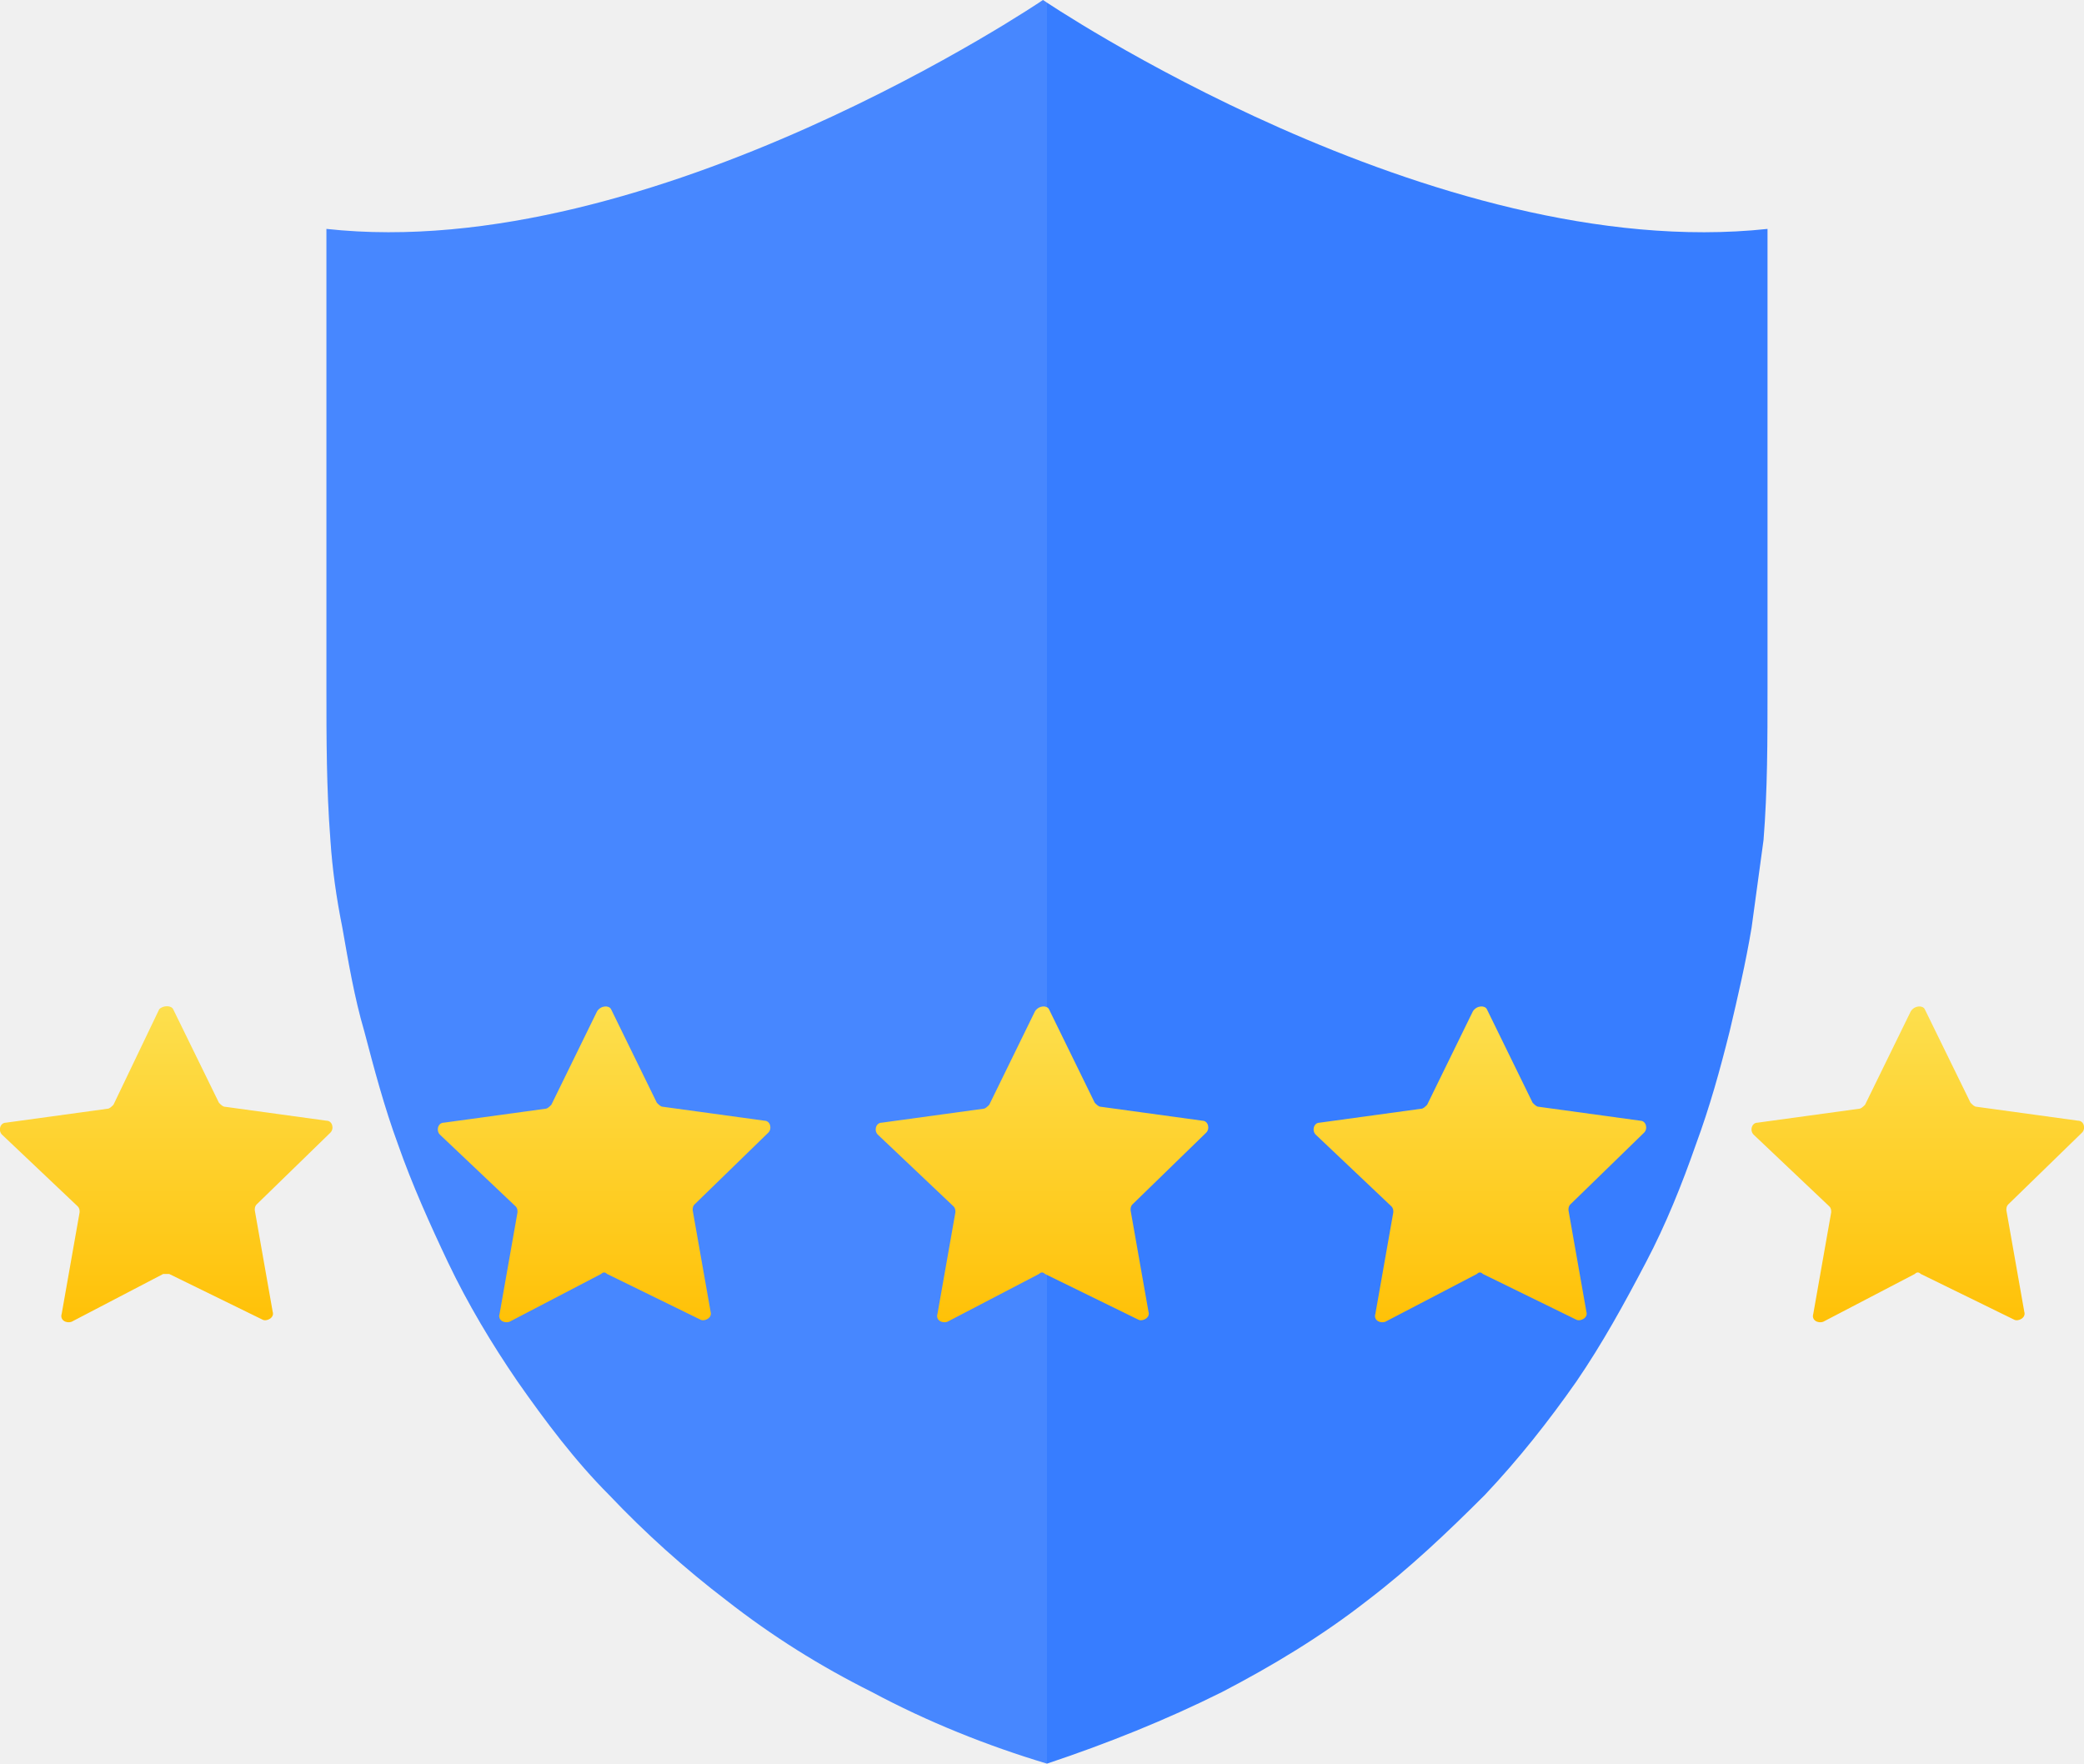
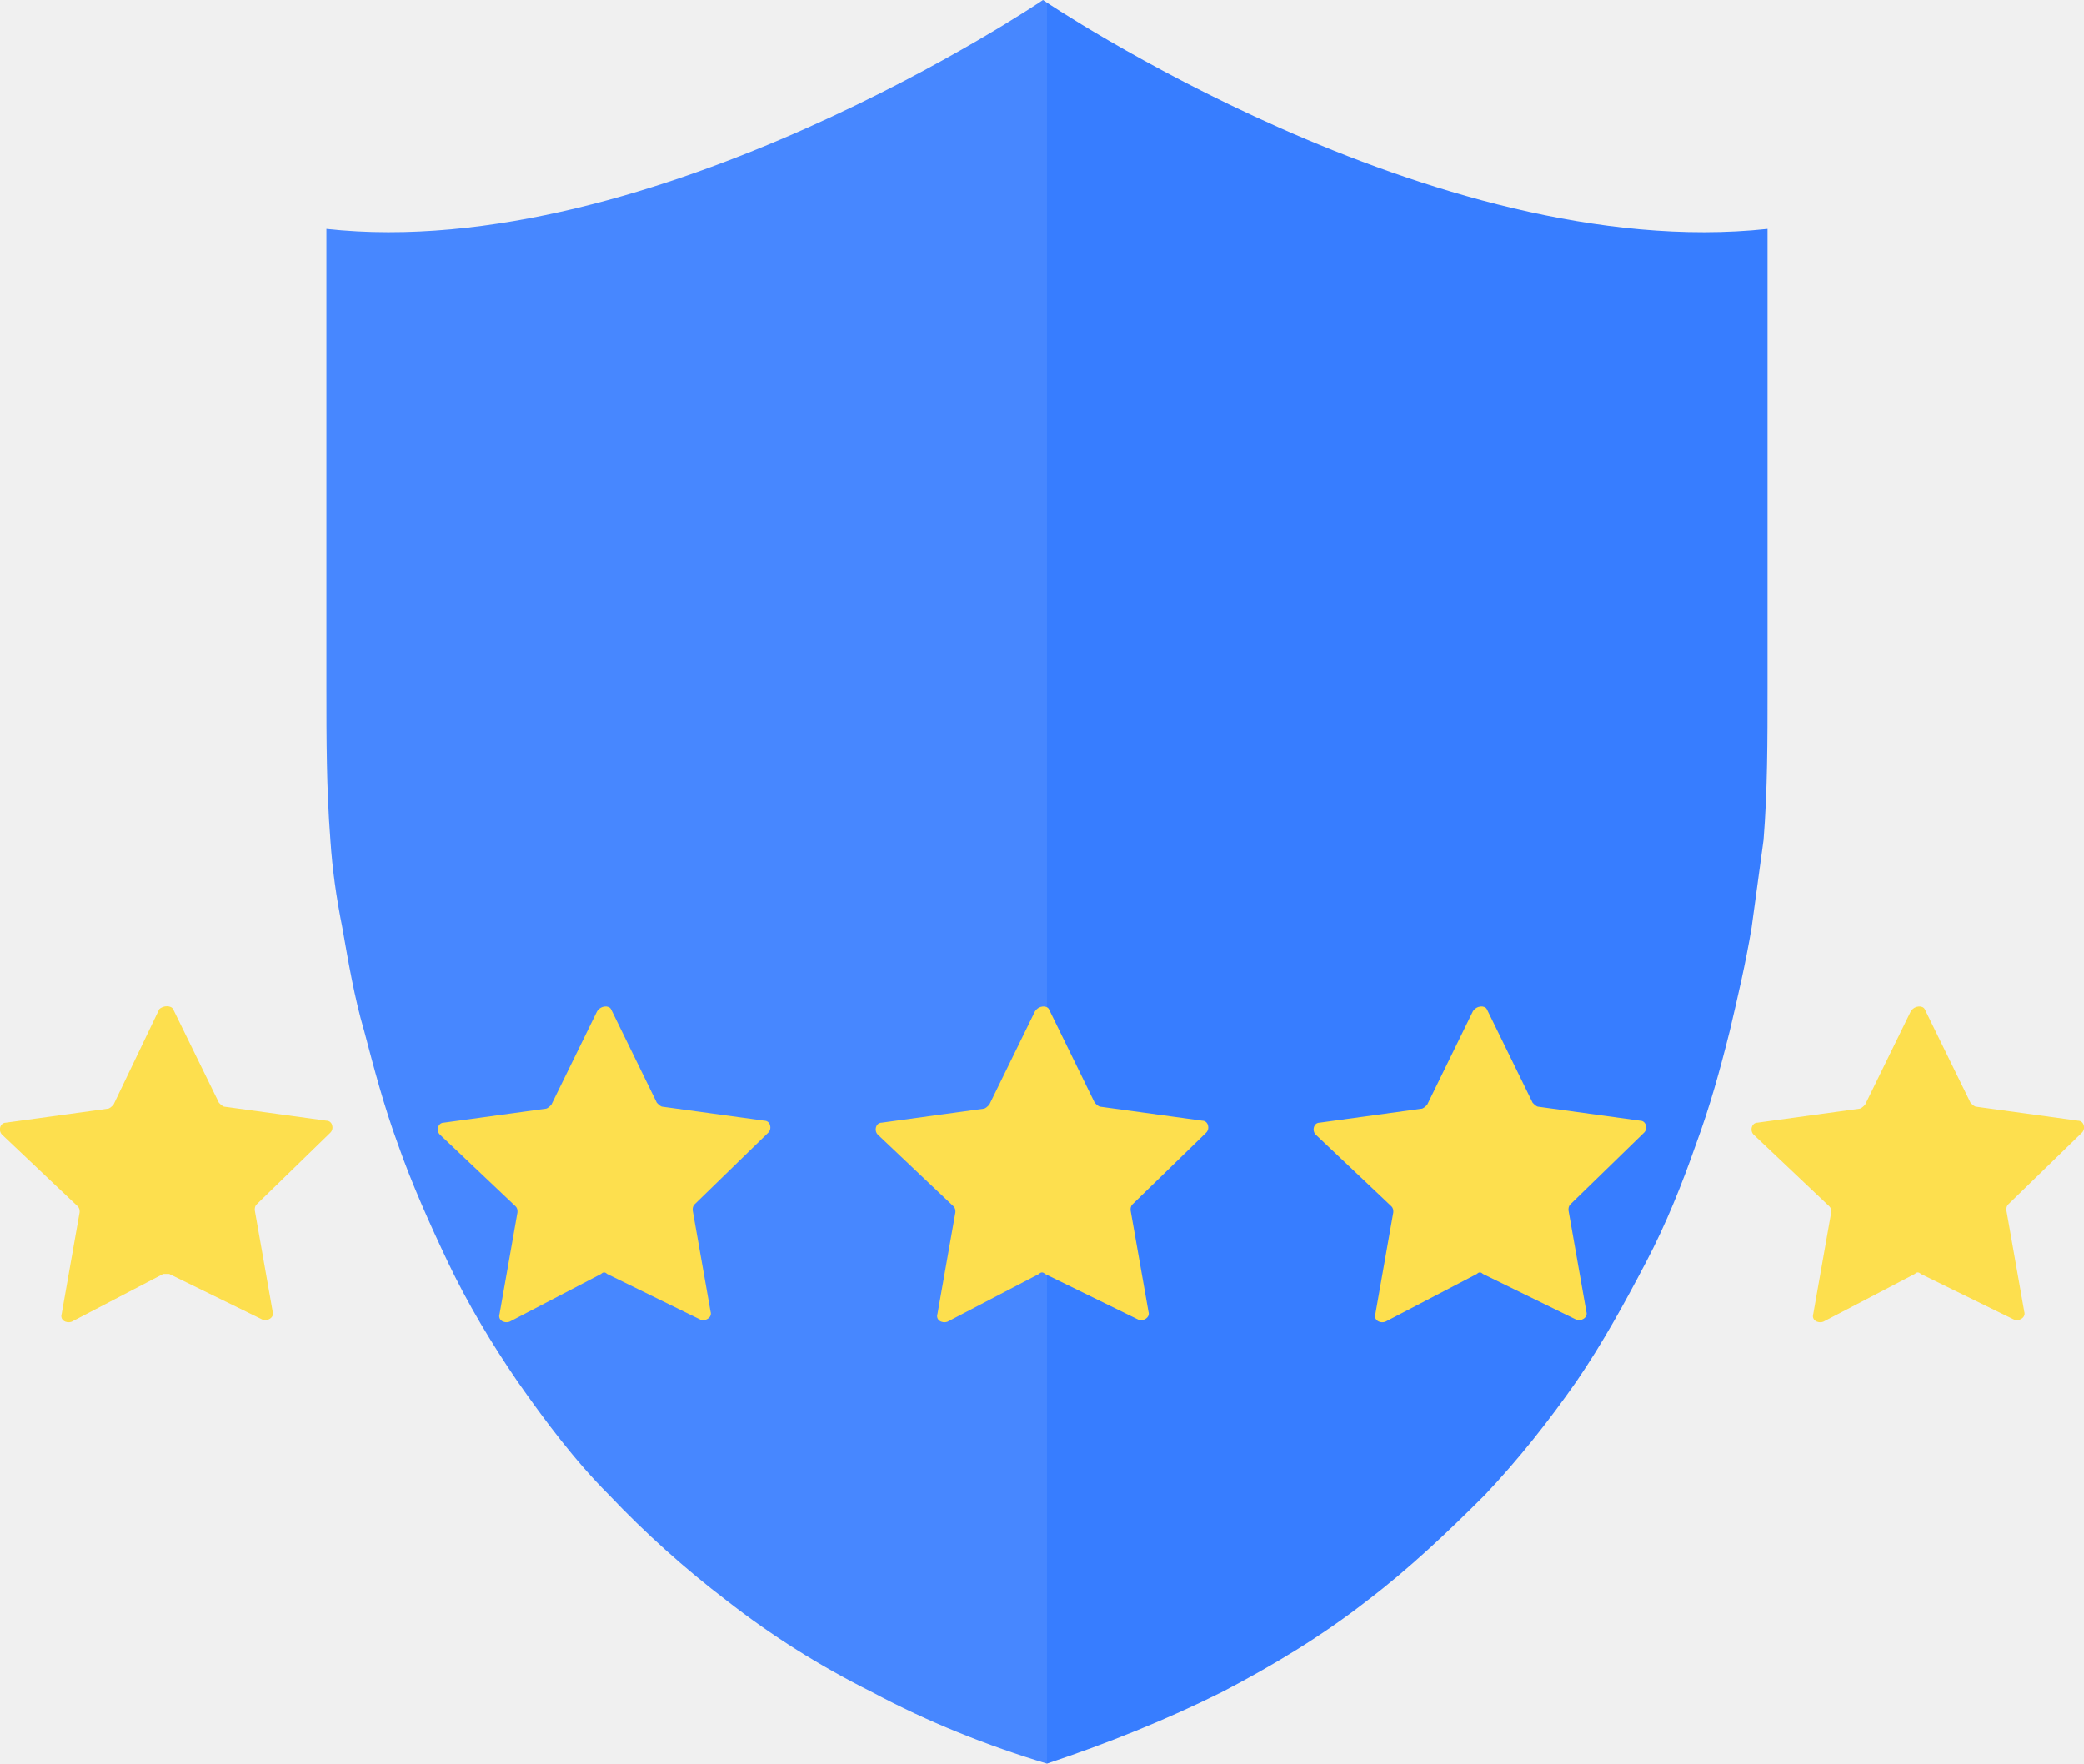
<svg xmlns="http://www.w3.org/2000/svg" x="0px" y="0px" viewBox="0 0 104.7 88.6" style="enable-background:new 0 0 104.7 88.6;">
  <style type="text/css">
	.review-rating-shield-0{fill:#377dff;}
	.review-rating-shield-1{opacity:8.000000e-02;fill:#FFFFFF;}
	.review-rating-shield-2{fill:url(#SVGID_1_);}
	.review-rating-shield-3{fill:url(#SVGID_2_);}
	.review-rating-shield-4{fill:url(#SVGID_3_);}
	.review-rating-shield-5{fill:url(#SVGID_4_);}
	.review-rating-shield-6{fill:url(#SVGID_5_);}
</style>
  <path class="review-rating-shield-0" d="M52.4,0c0,0-19.6,13.3-36,11.5c0,1,0,1.9,0,2.9c0,2.3,0,4.5,0,6.8c0,2.6,0,5.1,0,7.7c0,1.9,0,3.8,0,5.7  c0,2.5,0,5,0.2,7.6c0.1,1.5,0.3,2.9,0.6,4.4c0.3,1.7,0.6,3.5,1.1,5.2c0.5,1.9,1,3.8,1.7,5.7c0.7,2,1.6,4,2.5,5.9  c1,2.1,2.2,4.1,3.5,6c1.4,2,2.9,4,4.6,5.7c1.8,1.9,3.8,3.7,5.9,5.3c2.3,1.8,4.7,3.3,7.3,4.6c2.8,1.5,5.8,2.7,8.8,3.6  c3-1,6-2.2,8.8-3.6c2.5-1.3,5-2.8,7.3-4.6c2.1-1.6,4-3.4,5.9-5.3c1.7-1.8,3.2-3.7,4.6-5.7c1.3-1.9,2.4-3.9,3.5-6  c1-1.9,1.8-3.9,2.5-5.9c0.7-1.9,1.2-3.7,1.7-5.7c0.4-1.7,0.8-3.4,1.1-5.2c0.2-1.5,0.4-2.9,0.6-4.4c0.2-2.5,0.2-5,0.2-7.6  c0-1.9,0-3.8,0-5.7c0-2.6,0-5.1,0-7.7c0-2.3,0-4.5,0-6.8c0-1,0-1.9,0-2.9C72,13.3,52.4,0,52.4,0z" />
  <path class="review-rating-shield-1" d="M52.4,0c0,0-19.6,13.3-36,11.5c0,1,0,1.9,0,2.9c0,2.3,0,4.5,0,6.8c0,2.6,0,5.1,0,7.7c0,1.9,0,3.8,0,5.7  c0,2.5,0,5,0.2,7.6c0.1,1.5,0.3,2.9,0.6,4.4c0.3,1.7,0.6,3.5,1.1,5.2c0.5,1.9,1,3.8,1.7,5.7c0.7,2,1.6,4,2.5,5.9  c1,2.1,2.2,4.1,3.5,6c1.4,2,2.9,4,4.6,5.7c1.8,1.9,3.8,3.7,5.9,5.3c2.3,1.8,4.7,3.3,7.3,4.6c2.8,1.5,5.8,2.7,8.8,3.6V0z" />
  <g>
-     <linearGradient id="SVGID_1_" gradientUnits="userSpaceOnUse" x1="8.368" y1="50.533" x2="8.368" y2="66.486">
+     <linearGradient id="SVGID_1_" gradientUnits="adminSpaceOnUse" x1="8.368" y1="50.533" x2="8.368" y2="66.486">
      <stop offset="0" style="stop-color:#FDDF4E" />
      <stop offset="1" style="stop-color:#FFC107" />
    </linearGradient>
    <path class="review-rating-shield-2" d="M8.7,50.7l2.3,4.7c0.1,0.1,0.2,0.2,0.3,0.2l5.1,0.7c0.3,0,0.4,0.4,0.2,0.6l-3.7,3.6c-0.1,0.1-0.1,0.2-0.1,0.3   l0.9,5.1c0.1,0.3-0.3,0.5-0.5,0.4L8.5,64C8.4,64,8.3,64,8.2,64l-4.6,2.4c-0.3,0.1-0.6-0.1-0.5-0.4l0.9-5.1c0-0.1,0-0.2-0.1-0.3   L0.1,57c-0.2-0.2-0.1-0.6,0.2-0.6l5.1-0.7c0.1,0,0.2-0.1,0.3-0.2L8,50.7C8.2,50.5,8.6,50.5,8.7,50.7z" />
  </g>
  <g>
-     <linearGradient id="SVGID_2_" gradientUnits="userSpaceOnUse" x1="30.368" y1="50.533" x2="30.368" y2="66.486">
+     <linearGradient id="SVGID_2_" gradientUnits="adminSpaceOnUse" x1="30.368" y1="50.533" x2="30.368" y2="66.486">
      <stop offset="0" style="stop-color:#FDDF4E" />
      <stop offset="1" style="stop-color:#FFC107" />
    </linearGradient>
    <path class="review-rating-shield-3" d="M30.7,50.7l2.3,4.7c0.1,0.1,0.2,0.2,0.3,0.2l5.1,0.7c0.3,0,0.4,0.4,0.2,0.6l-3.7,3.6c-0.1,0.1-0.1,0.2-0.1,0.3   l0.9,5.1c0.1,0.3-0.3,0.5-0.5,0.4L30.5,64c-0.1-0.1-0.2-0.1-0.3,0l-4.6,2.4c-0.3,0.1-0.6-0.1-0.5-0.4l0.9-5.1c0-0.1,0-0.2-0.1-0.3   L22.1,57c-0.2-0.2-0.1-0.6,0.2-0.6l5.1-0.7c0.1,0,0.2-0.1,0.3-0.2l2.3-4.7C30.2,50.5,30.6,50.5,30.7,50.7z" />
  </g>
  <g>
-     <linearGradient id="SVGID_3_" gradientUnits="userSpaceOnUse" x1="52.368" y1="50.533" x2="52.368" y2="66.486">
+     <linearGradient id="SVGID_3_" gradientUnits="adminSpaceOnUse" x1="52.368" y1="50.533" x2="52.368" y2="66.486">
      <stop offset="0" style="stop-color:#FDDF4E" />
      <stop offset="1" style="stop-color:#FFC107" />
    </linearGradient>
    <path class="review-rating-shield-4" d="M52.7,50.7l2.3,4.7c0.1,0.1,0.2,0.2,0.3,0.2l5.1,0.7c0.3,0,0.4,0.4,0.2,0.6l-3.7,3.6c-0.1,0.1-0.1,0.2-0.1,0.3   l0.9,5.1c0.1,0.3-0.3,0.5-0.5,0.4L52.5,64c-0.1-0.1-0.2-0.1-0.3,0l-4.6,2.4c-0.3,0.1-0.6-0.1-0.5-0.4l0.9-5.1c0-0.1,0-0.2-0.1-0.3   L44.1,57c-0.2-0.2-0.1-0.6,0.2-0.6l5.1-0.7c0.1,0,0.2-0.1,0.3-0.2l2.3-4.7C52.2,50.5,52.6,50.5,52.7,50.7z" />
  </g>
  <g>
-     <linearGradient id="SVGID_4_" gradientUnits="userSpaceOnUse" x1="74.368" y1="50.533" x2="74.368" y2="66.486">
+     <linearGradient id="SVGID_4_" gradientUnits="adminSpaceOnUse" x1="74.368" y1="50.533" x2="74.368" y2="66.486">
      <stop offset="0" style="stop-color:#FDDF4E" />
      <stop offset="1" style="stop-color:#FFC107" />
    </linearGradient>
    <path class="review-rating-shield-5" d="M74.7,50.7l2.3,4.7c0.1,0.1,0.2,0.2,0.3,0.2l5.1,0.7c0.3,0,0.4,0.4,0.2,0.6l-3.7,3.6c-0.1,0.1-0.1,0.2-0.1,0.3   l0.9,5.1c0.1,0.3-0.3,0.5-0.5,0.4L74.5,64c-0.1-0.1-0.2-0.1-0.3,0l-4.6,2.4c-0.3,0.1-0.6-0.1-0.5-0.4l0.9-5.1c0-0.1,0-0.2-0.1-0.3   L66.1,57c-0.2-0.2-0.1-0.6,0.2-0.6l5.1-0.7c0.1,0,0.2-0.1,0.3-0.2l2.3-4.7C74.2,50.5,74.6,50.5,74.7,50.7z" />
  </g>
  <g>
-     <linearGradient id="SVGID_5_" gradientUnits="userSpaceOnUse" x1="96.368" y1="50.533" x2="96.368" y2="66.486">
+     <linearGradient id="SVGID_5_" gradientUnits="adminSpaceOnUse" x1="96.368" y1="50.533" x2="96.368" y2="66.486">
      <stop offset="0" style="stop-color:#FDDF4E" />
      <stop offset="1" style="stop-color:#FFC107" />
    </linearGradient>
    <path class="review-rating-shield-6" d="M96.7,50.7l2.3,4.7c0.1,0.1,0.2,0.2,0.3,0.2l5.1,0.7c0.3,0,0.4,0.4,0.2,0.6l-3.7,3.6c-0.1,0.1-0.1,0.2-0.1,0.3   l0.9,5.1c0.1,0.3-0.3,0.5-0.5,0.4L96.5,64c-0.1-0.1-0.2-0.1-0.3,0l-4.6,2.4c-0.3,0.1-0.6-0.1-0.5-0.4l0.9-5.1c0-0.1,0-0.2-0.1-0.3   L88.1,57c-0.2-0.2-0.1-0.6,0.2-0.6l5.1-0.7c0.1,0,0.2-0.1,0.3-0.2l2.3-4.7C96.2,50.5,96.6,50.5,96.7,50.7z" />
  </g>
</svg>
